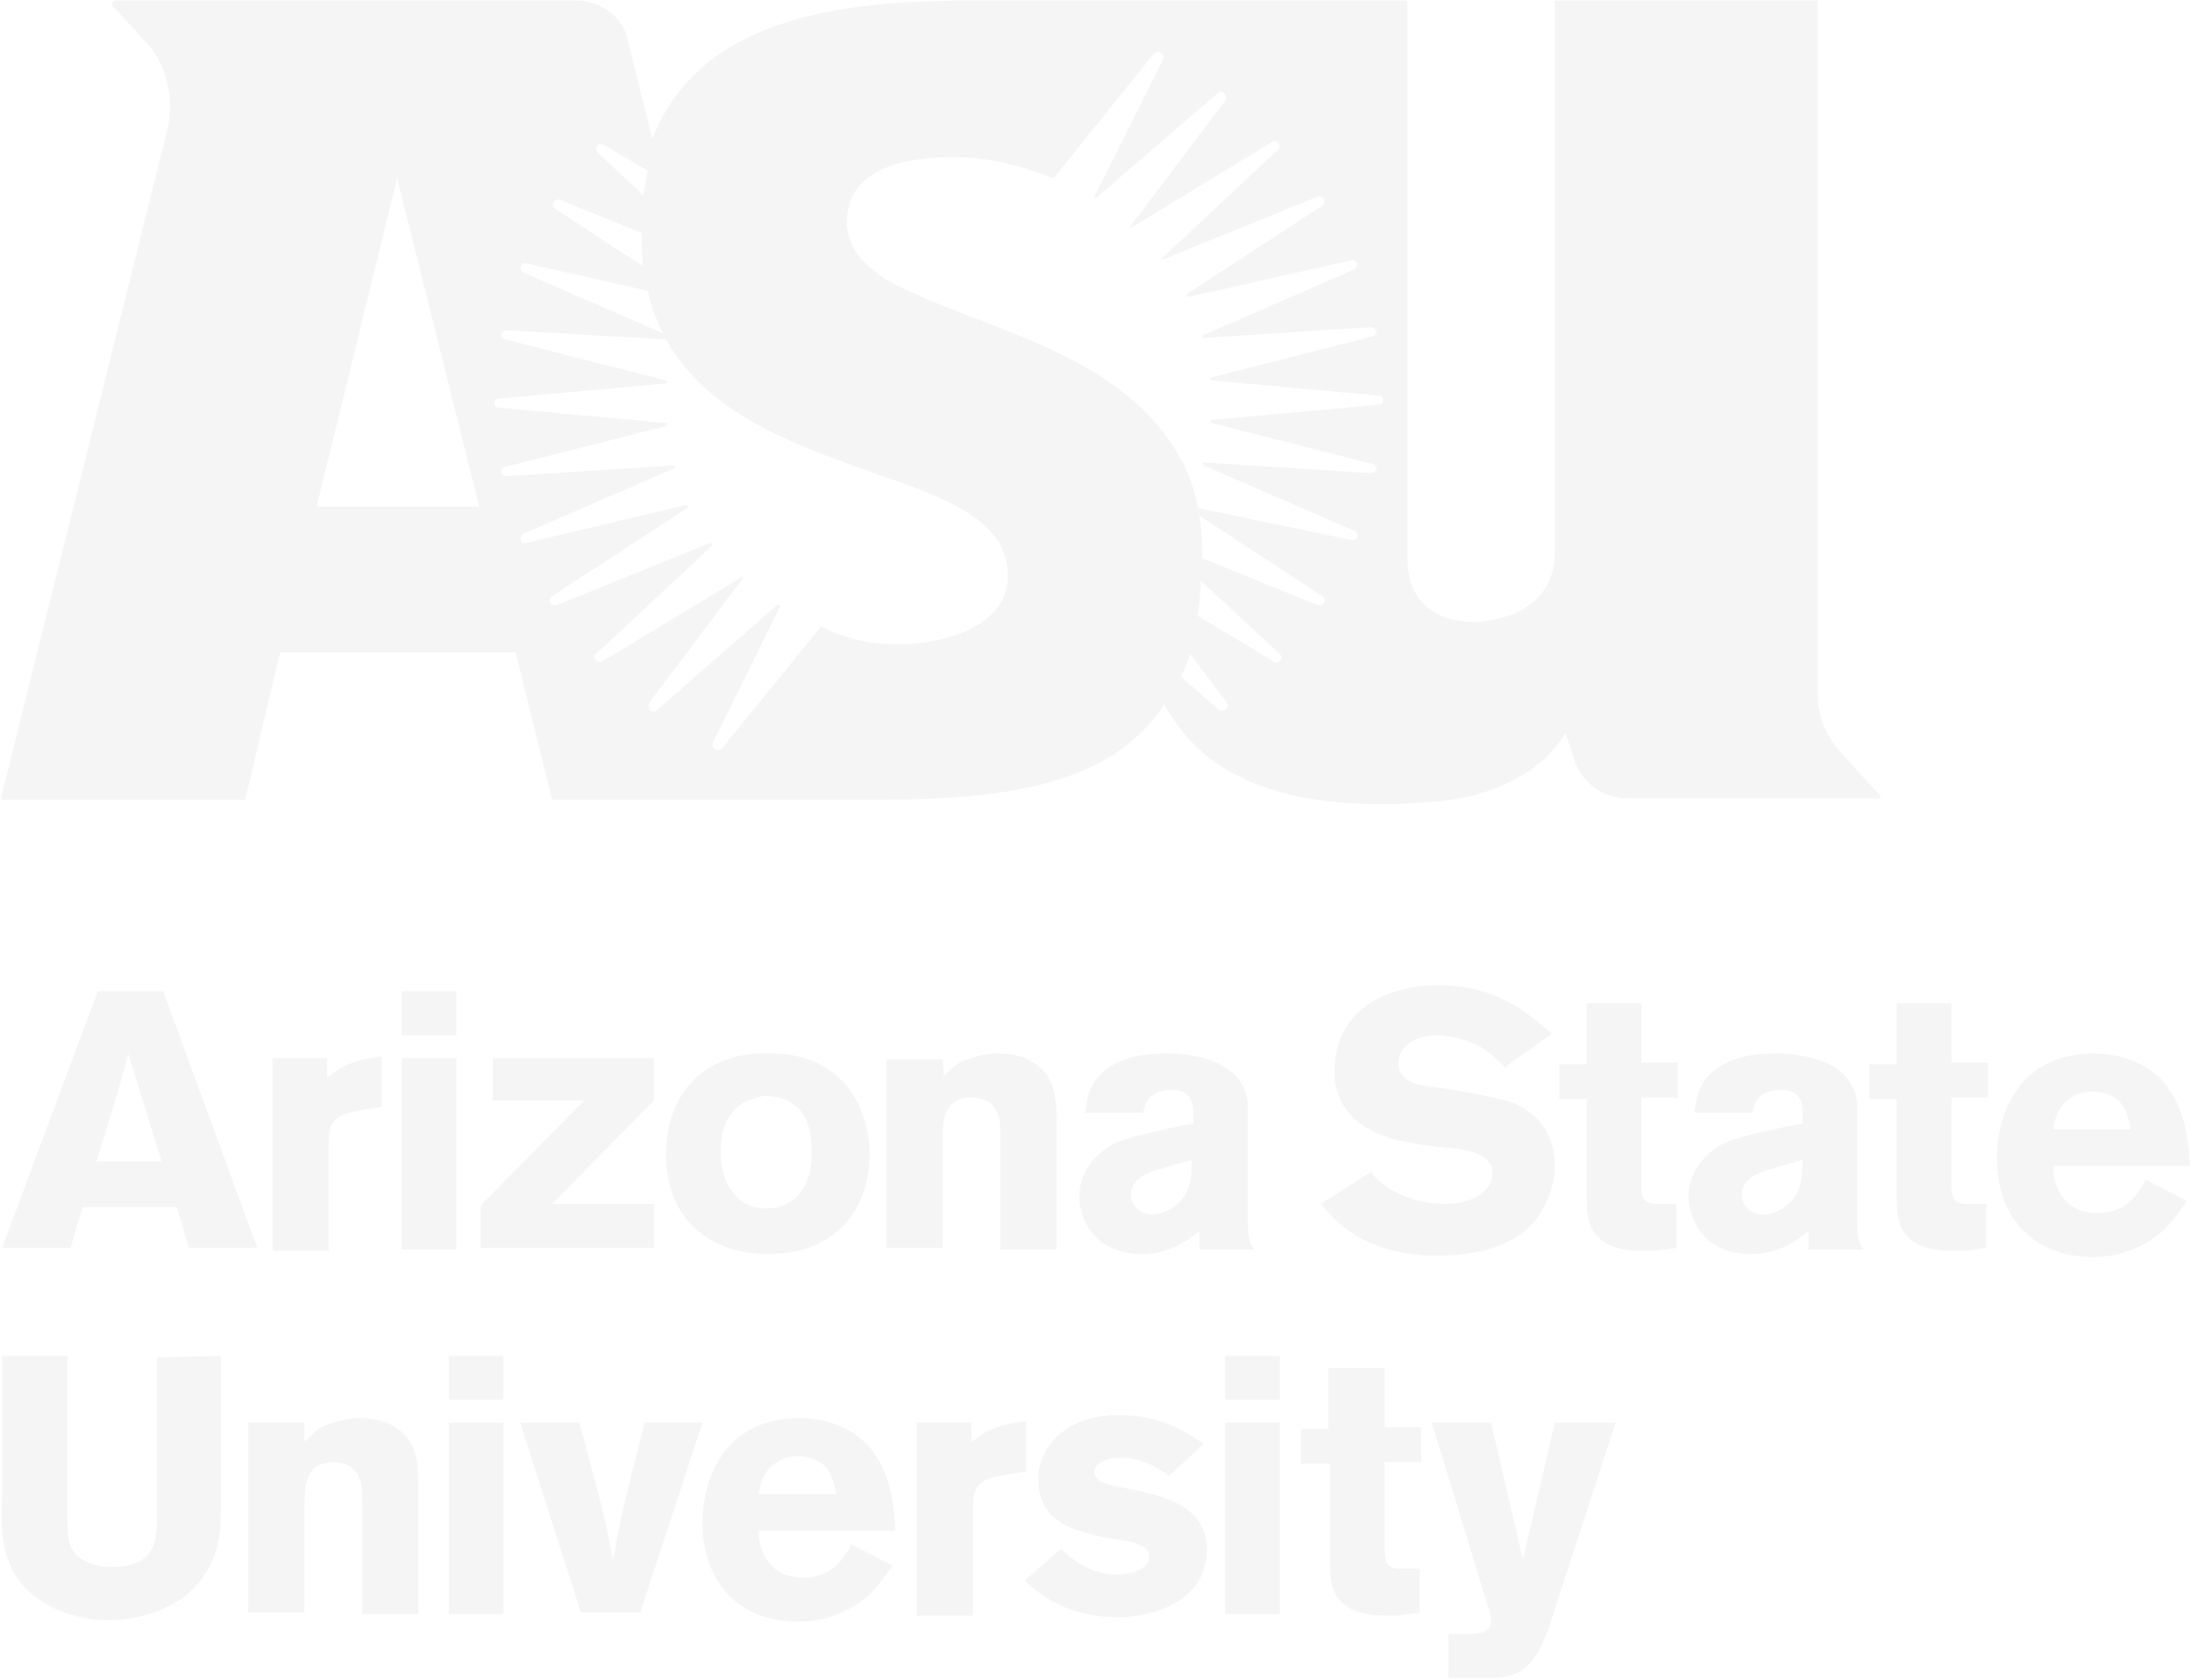
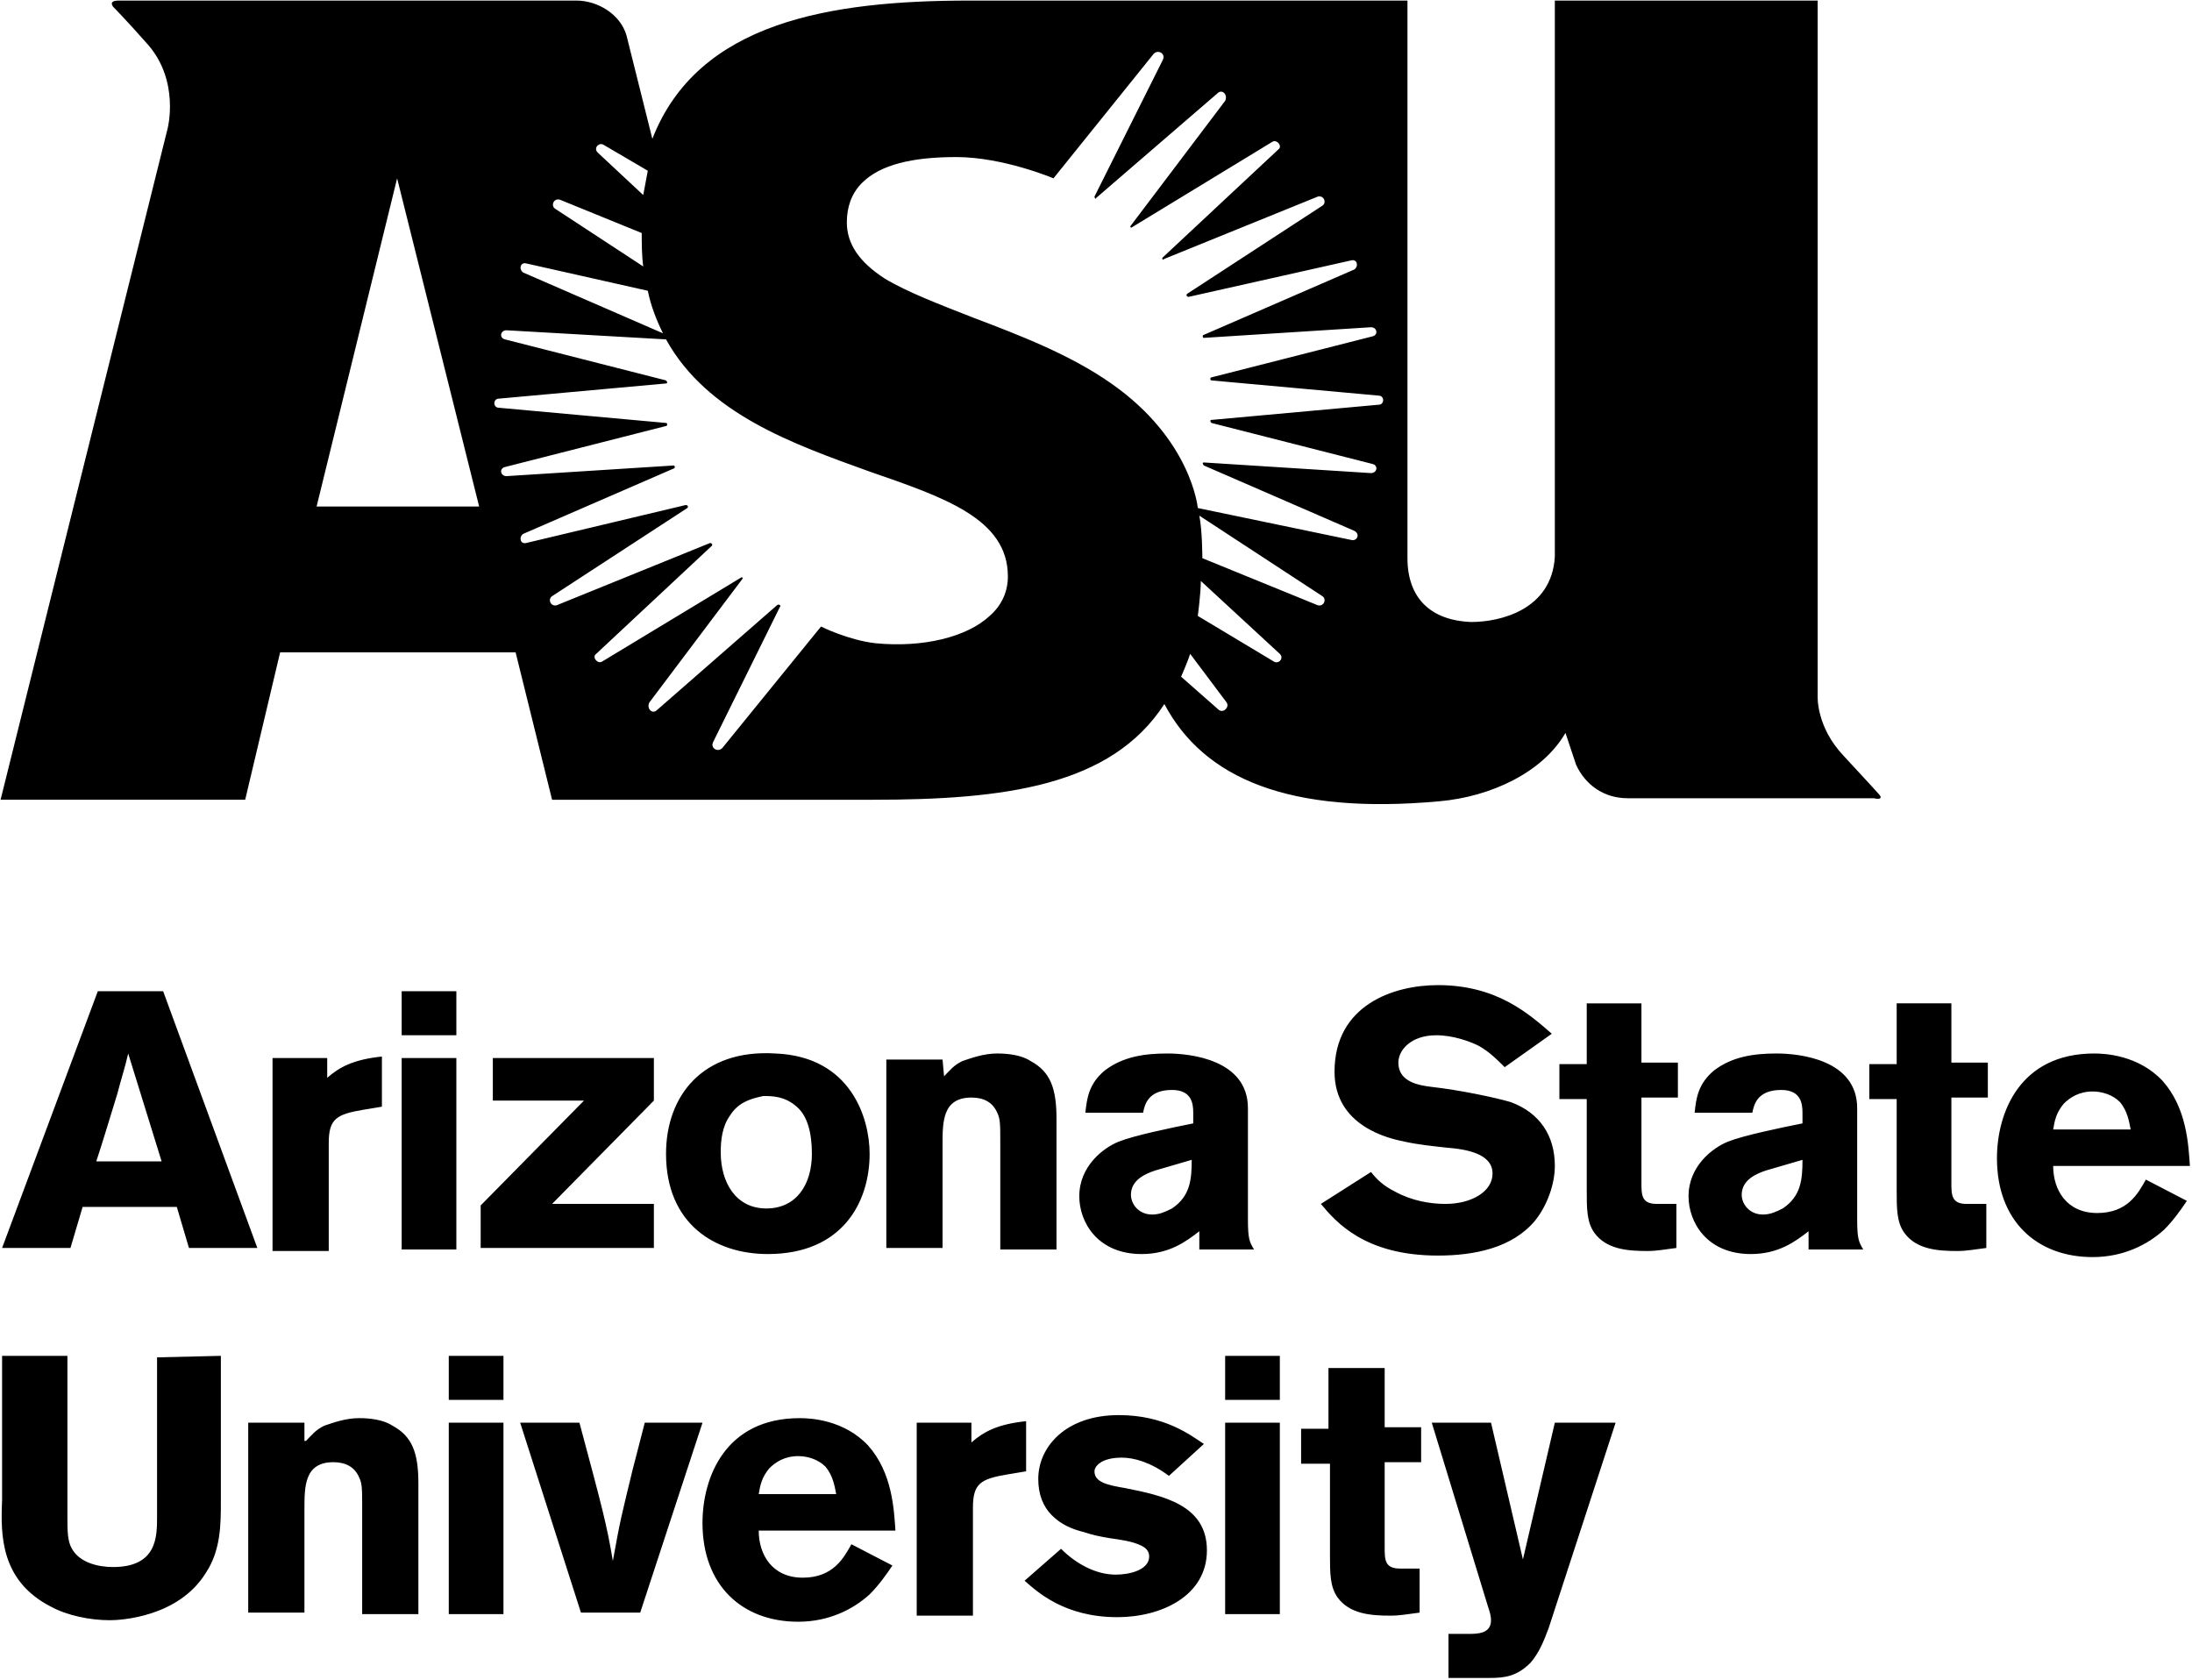
- <svg xmlns="http://www.w3.org/2000/svg" fill="#f5f5f5" width="398" height="305" viewBox="0 0 398 305">
+ <svg xmlns="http://www.w3.org/2000/svg" width="398" height="305" viewBox="0 0 398 305">
  <g transform="translate(-1 -1)">
    <g transform="translate(0 179.31)">
      <path d="M30.62 1.655l17.104 46.62H35.31l-2.207-7.447H16l-2.207 7.448H1.38l17.38-46.62H30.62zm-6.344 11.31c-.552 2.483-1.38 4.966-1.931 7.173-1.104 3.586-2.759 9.103-3.862 12.414h11.862l-6.07-19.586zm36.138 4.414c2.207-1.93 4.69-3.31 9.93-3.862v9.104l-3.31.551c-4.965.828-6.344 1.656-6.344 6.07v19.586H50.483V13.793h9.93v3.586zM73.93 1.655h9.931v8h-9.931v-8zm0 12.138h9.931v34.759h-9.931V13.793z" />
      <path d="M90.207 13.793L119.724 13.793 119.724 21.517 101.241 40.276 119.724 40.276 119.724 48.276 88.276 48.276 88.276 40.552 107.034 21.517 90.483 21.517 90.483 13.793z" />
      <path d="M158.897 31.172c0 8.828-4.966 18.207-18.483 18.207-9.655 0-18.483-5.517-18.483-18.207 0-10.482 6.62-19.034 19.862-18.206 13.793.551 17.104 11.862 17.104 18.206zm-25.38-6.896c-1.38 1.93-1.655 4.414-1.655 6.62 0 5.518 2.759 10.207 8.276 10.207 5.517 0 8.276-4.413 8.276-9.93 0-3.863-.828-6.897-2.759-8.552-2.207-1.931-4.414-1.931-6.069-1.931-2.758.551-4.69 1.379-6.069 3.586zm38.897-7.173c1.103-1.103 1.655-1.93 3.31-2.758 1.655-.552 3.862-1.38 6.345-1.38 1.931 0 4.414.276 6.069 1.38 3.586 1.93 4.69 4.965 4.69 10.483v23.724H182.62V28.966c0-3.035 0-4.138-.552-5.242-.828-1.93-2.483-2.758-4.69-2.758-5.241 0-5.241 4.413-5.241 8.551v18.759H161.93V14.069h10.207l.276 3.034zm25.655 6.621c.276-2.483.552-5.241 3.586-7.724 3.31-2.483 7.173-3.034 11.31-3.034 4.138 0 14.621 1.103 14.621 9.93v20.138c0 3.587.276 4.138 1.104 5.518h-9.931v-3.31c-2.483 1.93-5.518 4.137-10.483 4.137-8 0-11.31-5.793-11.31-10.482 0-5.518 4.413-8.828 7.172-9.931 2.759-1.104 9.38-2.483 13.517-3.31v-1.932c0-1.655-.276-4.138-3.862-4.138-4.414 0-4.965 2.759-5.241 4.138h-10.483zm12.69 10.483c-1.656.552-4.414 1.655-4.414 4.414 0 1.655 1.38 3.586 3.862 3.586 1.38 0 2.483-.552 3.586-1.104 3.31-2.206 3.586-5.24 3.586-8.827l-6.62 1.93zm39.172.276c1.103 1.38 2.207 2.483 4.414 3.586 3.034 1.655 6.345 2.207 9.103 2.207 4.69 0 8.552-2.207 8.552-5.517 0-3.587-4.69-4.414-8.276-4.69-2.483-.276-5.241-.552-7.724-1.103-2.759-.552-12.69-2.76-12.69-12.69C243.31 4.138 254.07.552 262.07.552c10.759 0 16.552 5.241 20.69 8.827l-8.552 6.07c-1.38-1.38-2.759-2.76-4.69-3.863-1.655-.827-4.69-1.93-7.724-1.93-4.69 0-6.896 2.758-6.896 4.965 0 3.586 3.862 4.138 6.069 4.413 4.965.552 11.586 1.932 14.344 2.76 5.242 1.93 8 6.068 8 11.585 0 3.31-1.379 7.173-3.586 9.931-4.138 4.966-11.034 6.345-17.655 6.345-13.241 0-18.483-6.069-21.241-9.38l9.103-5.792zm38.897-30.62h10.206V14.62h6.621v6.345h-6.62v15.448c0 2.207 0 3.862 2.758 3.862h3.586v8c-2.207.276-3.586.552-5.241.552-3.586 0-7.448-.276-9.655-3.31-1.38-1.932-1.38-4.415-1.38-7.725V21.241h-4.965v-6.344h4.965V3.862h-.275zm19.862 19.861c.276-2.483.551-5.241 3.586-7.724 3.31-2.483 7.172-3.034 11.31-3.034 4.138 0 14.62 1.103 14.62 9.93v20.138c0 3.587.277 4.138 1.104 5.518h-9.93v-3.31c-2.483 1.93-5.518 4.137-10.483 4.137-8 0-11.31-5.793-11.31-10.482 0-5.518 4.413-8.828 7.172-9.931 2.758-1.104 9.379-2.483 13.517-3.31v-1.932c0-1.655-.276-4.138-3.862-4.138-4.414 0-4.966 2.759-5.242 4.138H308.69zm12.965 10.483c-1.655.552-4.414 1.655-4.414 4.414 0 1.655 1.38 3.586 3.862 3.586 1.38 0 2.483-.552 3.587-1.104 3.31-2.206 3.586-5.24 3.586-8.827l-6.62 1.93zm23.448-30.345h10.207v10.759h6.621v6.345h-6.62v15.448c0 2.207 0 3.862 2.758 3.862h3.586v8c-2.207.276-3.586.552-5.241.552-3.586 0-7.448-.276-9.655-3.31-1.38-1.932-1.38-4.415-1.38-7.725V21.241h-4.965v-6.344h4.965V3.862h-.276zm52.966 35.862c-1.103 1.655-2.483 3.586-4.138 5.242-3.034 2.758-7.448 4.965-12.965 4.965-10.207 0-17.38-6.62-17.38-17.931 0-8.276 4.138-19.034 17.655-19.034 1.931 0 8 .275 12.414 4.965 4.414 4.966 4.69 11.586 4.966 15.448h-24.828c0 4.414 2.483 8.552 8 8.552 5.517 0 7.448-3.586 8.828-6.069l7.448 3.862zM387.862 26.76c-.276-1.38-.552-3.31-1.931-4.966-1.38-1.38-3.31-1.93-4.965-1.93-2.483 0-4.138 1.103-5.242 2.206-1.38 1.655-1.655 3.034-1.93 4.69h14.068z" />
      <g>
        <path d="M41.103 67.862V94.07c0 4.414 0 9.103-2.758 13.241-4.966 8-15.448 8.552-17.38 8.552-3.586 0-7.724-.828-10.758-2.483-9.104-4.69-9.104-12.965-8.828-19.31V67.862h11.862v29.241c0 2.483 0 4.414.828 5.794 1.38 2.482 4.69 3.31 7.448 3.31 8 0 8-5.517 8-9.104V68.138l11.586-.276zM56.552 83.31c1.103-1.103 1.655-1.93 3.31-2.758 1.655-.552 3.862-1.38 6.345-1.38 1.93 0 4.414.276 6.069 1.38 3.586 1.93 4.69 4.965 4.69 10.482v23.725H66.759V95.172c0-3.034 0-4.138-.552-5.241-.828-1.931-2.483-2.759-4.69-2.759-5.241 0-5.241 4.414-5.241 8.552v18.759H46.069V80h10.207v3.31h.276zm25.93-15.448h9.932v8h-9.931v-8zm0 12.138h9.932v34.759h-9.931V80zm12.966 0h10.759c4.138 15.448 4.965 18.483 6.069 25.103 1.38-7.724 1.655-8.551 3.586-16.551L118.07 80h10.483l-11.31 34.483h-10.76L95.449 80zm67.586 25.931c-1.103 1.655-2.482 3.586-4.137 5.241-3.035 2.759-7.449 4.966-12.966 4.966-10.207 0-17.38-6.62-17.38-17.931 0-8.276 4.139-19.035 17.656-19.035 1.93 0 8 .276 12.414 4.966 4.413 4.965 4.69 11.586 4.965 15.448H138.76c0 4.414 2.482 8.552 8 8.552 5.517 0 7.448-3.586 8.827-6.069l7.448 3.862zm-10.206-12.965c-.276-1.38-.552-3.31-1.931-4.966-1.38-1.38-3.31-1.931-4.966-1.931-2.483 0-4.138 1.103-5.241 2.207-1.38 1.655-1.656 3.034-1.931 4.69h14.069zm24.551-9.38c2.207-1.93 4.69-3.31 9.931-3.862v9.104l-3.31.551c-4.966.828-6.345 1.655-6.345 6.07v19.585h-10.207V80h9.931v3.586zm16.276 19.31c2.759 2.76 6.345 4.69 9.931 4.69 2.483 0 6.07-.827 6.07-3.31 0-1.104-.828-1.655-1.38-1.931-1.655-.828-3.862-1.104-5.793-1.38-1.655-.275-3.035-.551-4.69-1.103-2.207-.552-4.138-1.38-5.793-3.034-1.655-1.656-2.483-3.862-2.483-6.621 0-5.793 4.966-11.586 14.62-11.586 8.277 0 12.966 3.586 15.45 5.241l-6.346 5.793c-3.31-2.483-6.344-3.31-8.551-3.31-3.862 0-4.966 1.655-4.966 2.483 0 1.93 2.207 2.482 5.517 3.034 6.897 1.38 14.897 3.035 14.897 11.31 0 8.276-8.276 12.138-16.276 12.138-9.655 0-14.62-4.69-16.828-6.62l6.621-5.793zm29.793-35.034h9.931v8h-9.93v-8zm0 12.138h9.931v34.759h-9.93V80zm18.759-9.931h10.207v10.759h6.62v6.344h-6.62v15.449c0 2.207 0 3.862 2.758 3.862h3.587v8c-2.207.276-3.587.551-5.242.551-3.586 0-7.448-.275-9.655-3.31-1.38-1.93-1.38-4.414-1.38-7.724V87.448h-5.24v-6.345h4.965V70.07zM294.345 80l-12.138 37.241c-.828 2.207-1.655 4.414-3.31 6.345-2.483 2.483-4.69 2.759-7.449 2.759H264v-8h3.586c1.655 0 4.138 0 4.138-2.483 0-.828-.276-1.655-.552-2.483L260.966 80h10.758l5.793 24.828L283.31 80h11.035z" />
      </g>
    </g>
    <path d="M335.724 138.207c-4.965-5.241-4.69-10.759-4.69-10.759V1.103H283.31V102.07c-.551 9.655-9.93 11.862-15.172 11.862-7.448-.276-11.586-4.414-11.586-11.586V1.103H209.93h-32.828c-25.379 0-49.379 3.863-57.655 25.104l-4.69-18.759c-1.103-3.862-5.24-6.345-9.103-6.345H22.621c-1.104 0-1.655.276-1.104 1.104 0 0 2.207 2.207 6.345 6.896 5.793 6.621 3.586 15.173 3.586 15.173L1.103 146.206h44.414l6.345-26.758h42.759l6.62 26.759h58.207c24 0 43.31-2.483 52.966-17.38 7.172 13.518 22.62 20.139 49.93 17.656 9.38-.828 18.76-5.242 22.897-12.414l1.931 5.793c1.656 3.586 4.966 6.069 9.38 6.069h44.69c1.103.276 1.655 0 .827-.828 0 0-2.483-2.758-6.345-6.896zM110.621 27.31l8 4.69c-.276 1.38-.552 3.034-.828 4.414l-8.276-7.724c-.827-.828.276-1.931 1.104-1.38zm-8 9.931l14.896 6.07c0 1.655 0 4.137.276 6.068l-16-10.482c-.827-.552-.276-1.931.828-1.656zm-6.07 11.587l22.07 4.965c.551 2.759 1.655 5.517 2.758 7.724L96 50.483c-.828-.552-.552-1.931.552-1.655zM58.484 92.966l14.62-59.587L88 92.966H58.483zm122.207 19.862c-4.138 3.862-12.138 5.793-20.69 4.965-4.966-.552-9.931-3.034-9.931-3.034l-17.931 22.069c-.828.827-2.207 0-1.655-1.104l12.138-24.552c.276-.275-.276-.551-.552-.275l-21.793 19.034c-.828.828-1.931-.276-1.38-1.38l16.828-22.344c.276-.276 0-.552-.276-.276l-25.103 15.172c-.828.552-1.931-.827-1.104-1.379l20.966-19.586c.276-.276 0-.552-.276-.552l-27.862 11.31c-1.103.276-1.655-1.103-.828-1.655l24.552-16c.276-.275 0-.551-.276-.551l-28.965 6.896c-1.104.276-1.38-1.103-.552-1.655l27.31-11.862c.276 0 .276-.552 0-.552l-30.344 1.931c-1.104 0-1.38-1.379-.276-1.655l29.241-7.448c.276 0 .276-.552 0-.552l-30.345-2.759c-1.103 0-1.103-1.655 0-1.655l30.345-2.758c.276 0 .276-.276 0-.552L92.69 62.621c-1.104-.276-.828-1.655.276-1.655l28.965 1.655c7.448 13.517 23.172 19.034 36.966 24C172.414 91.31 184 95.172 184 105.655c0 2.759-1.103 5.242-3.31 7.173zm41.655 17.103l-6.897-6.069s1.104-2.483 1.655-4.138l6.621 8.828c.552.827-.552 1.93-1.38 1.379zm9.93-8.828l-13.792-8.275s.551-4.138.551-6.345l14.345 13.241c.828.828-.276 1.931-1.103 1.38zm8-10.206l-20.965-8.552s0-4.966-.551-7.724l22.344 14.62c.828.552.276 1.931-.827 1.656zm11.035-36.414l-30.344 2.758c-.276 0-.276.276 0 .552l29.24 7.448c1.104.276.828 1.656-.275 1.656l-30.345-1.931c-.276 0-.276.275 0 .551l27.31 11.862c1.104.552.552 1.931-.551 1.655l-27.862-5.793s-1.104-12.413-15.724-22.62c-7.449-5.242-16.828-8.828-24.828-11.862-6.345-2.483-12.138-4.69-16.276-7.173-4.69-3.034-6.896-6.345-6.896-10.207 0-2.758.827-5.241 2.758-7.172 3.31-3.31 9.104-4.69 17.104-4.69 8.551 0 17.655 3.862 17.655 3.862l18.207-22.62c.827-.828 2.207 0 1.655 1.103L199.724 36.69c0 .276.276.551.276.276l22.069-19.035c.828-.828 1.931.276 1.38 1.38l-17.104 22.62c-.276.276 0 .552.276.276L232 26.759c.828-.552 1.931.827 1.103 1.379l-20.965 19.586c-.276.276 0 .552.276.276l27.862-11.31c1.103-.276 1.655 1.103.827 1.655l-24.551 16c-.276.276 0 .552.276.552l29.517-6.621c1.103-.276 1.38 1.103.552 1.655l-27.31 11.862c-.277 0-.277.552 0 .552l30.344-1.931c1.103 0 1.38 1.38.276 1.655l-29.241 7.448c-.276 0-.276.552 0 .552l30.344 2.759c1.104 0 1.104 1.655 0 1.655z" />
  </g>
</svg>
